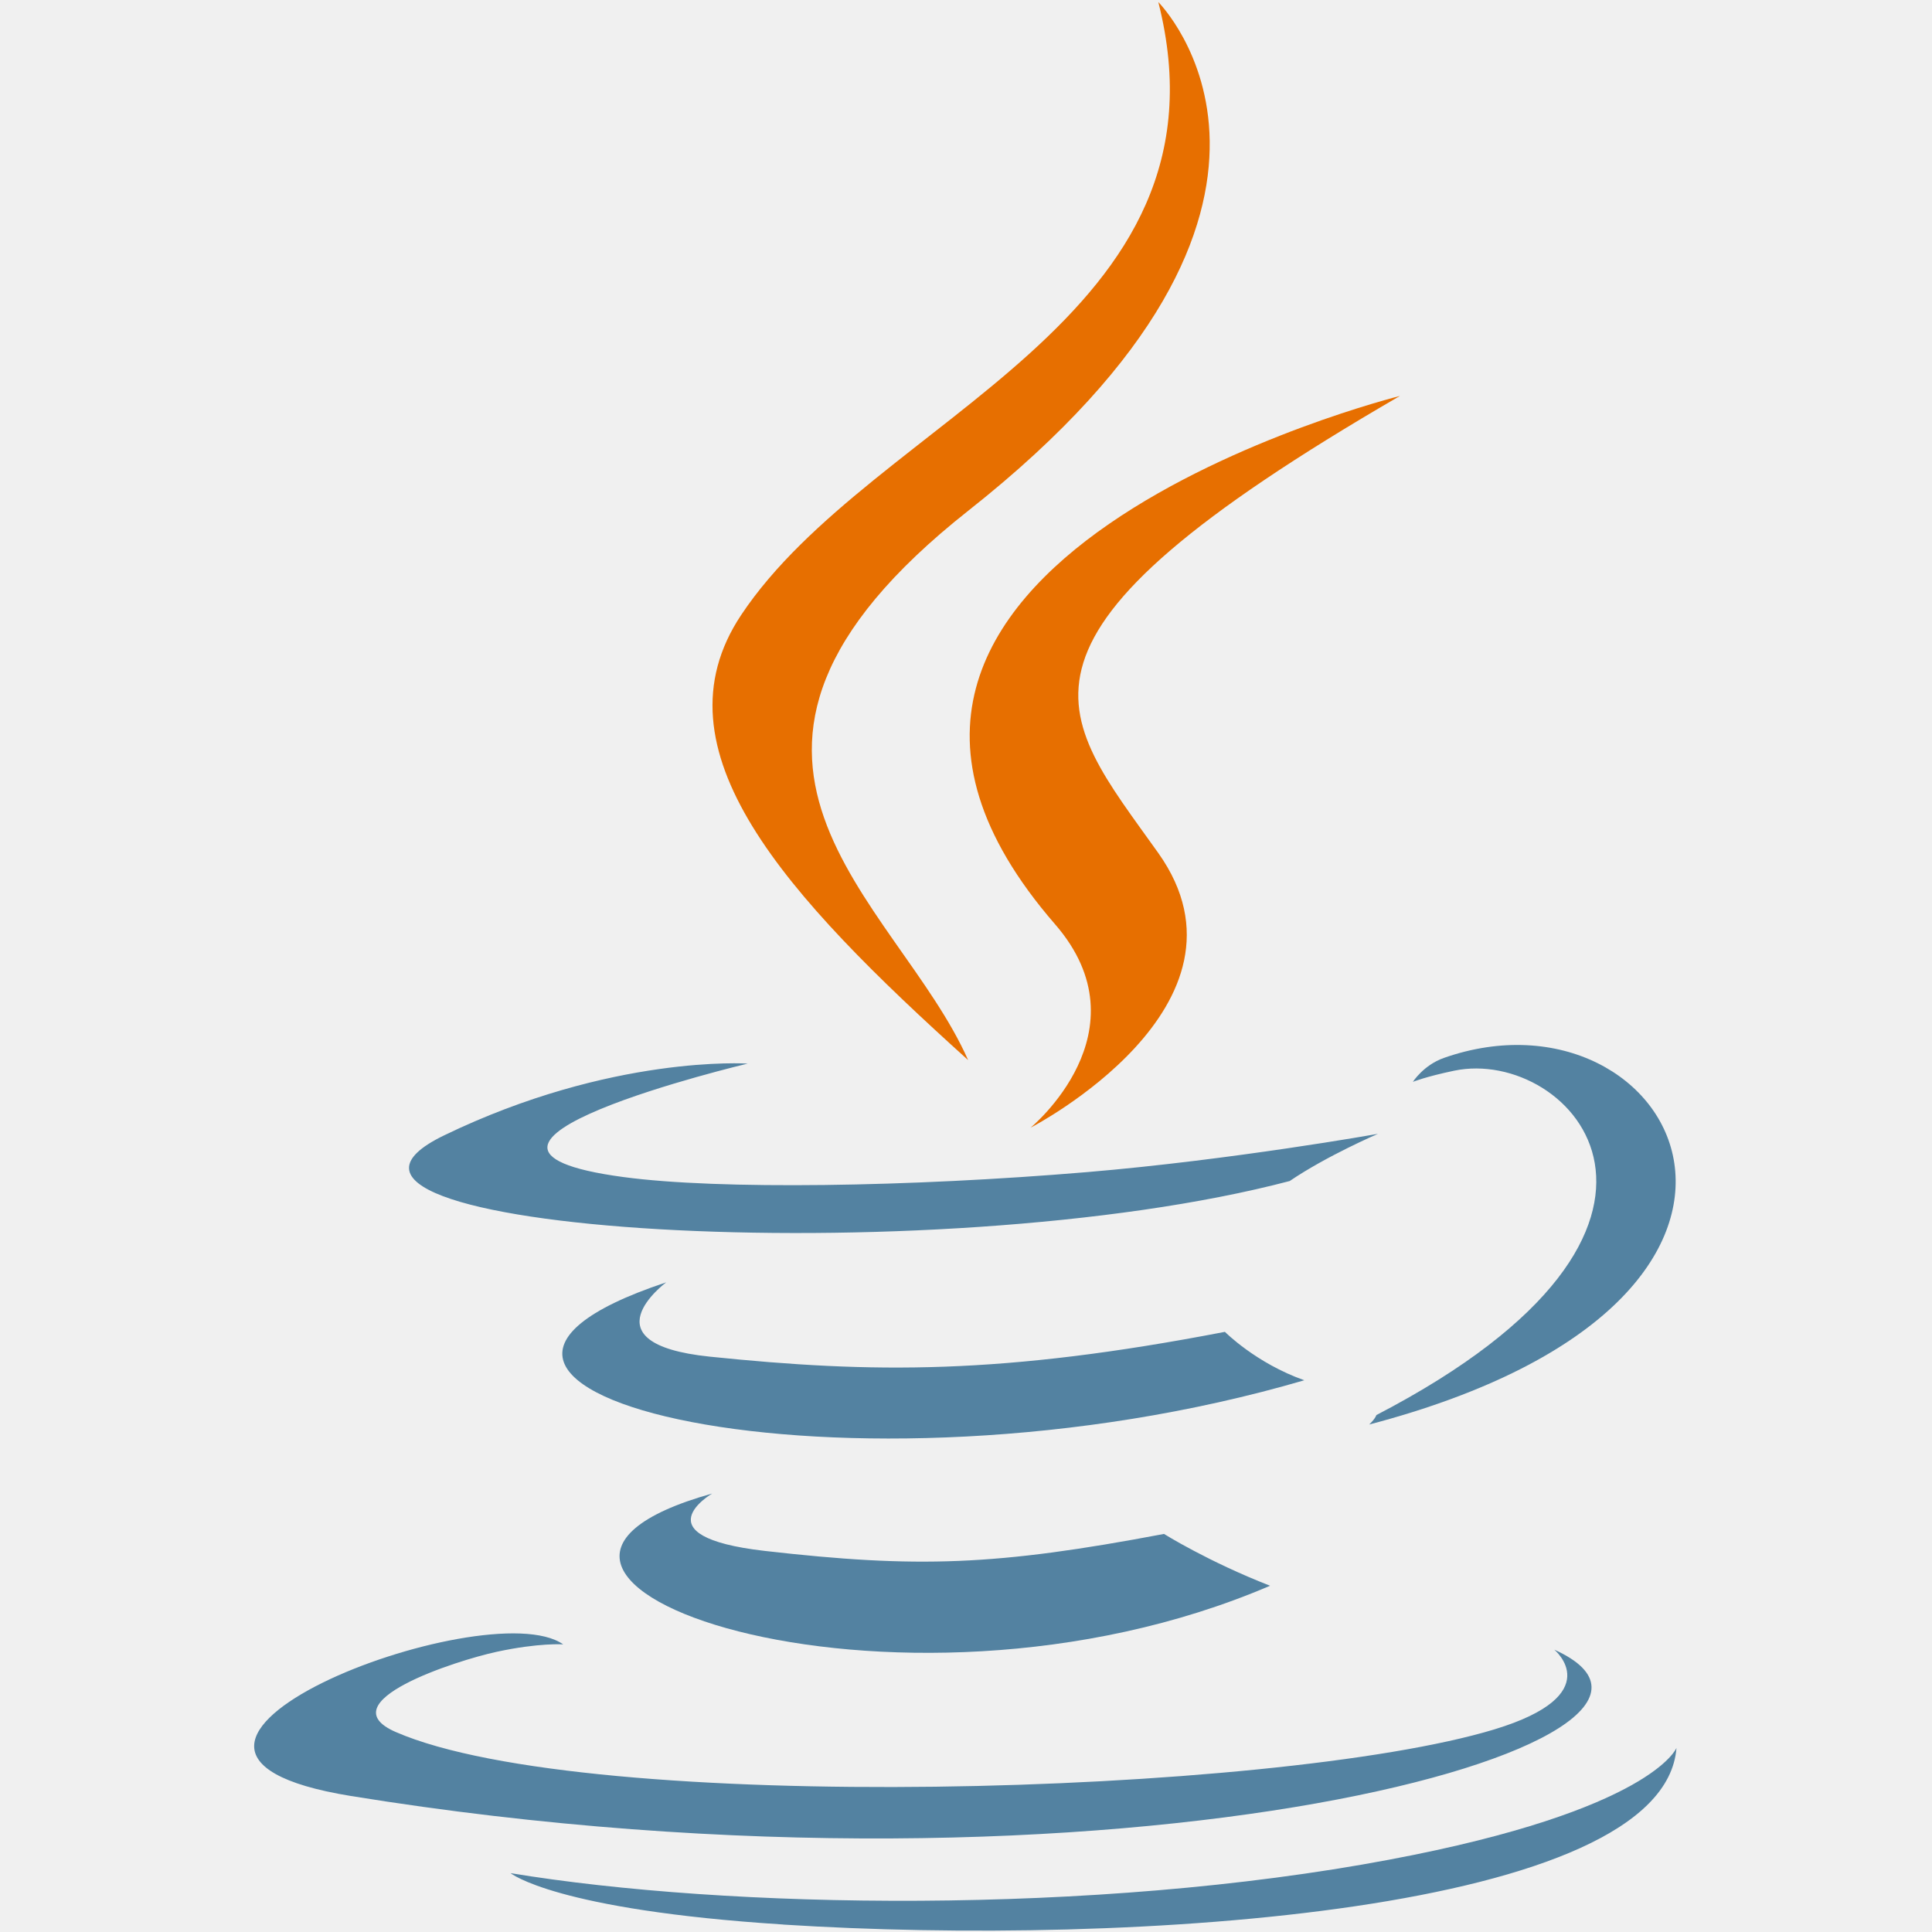
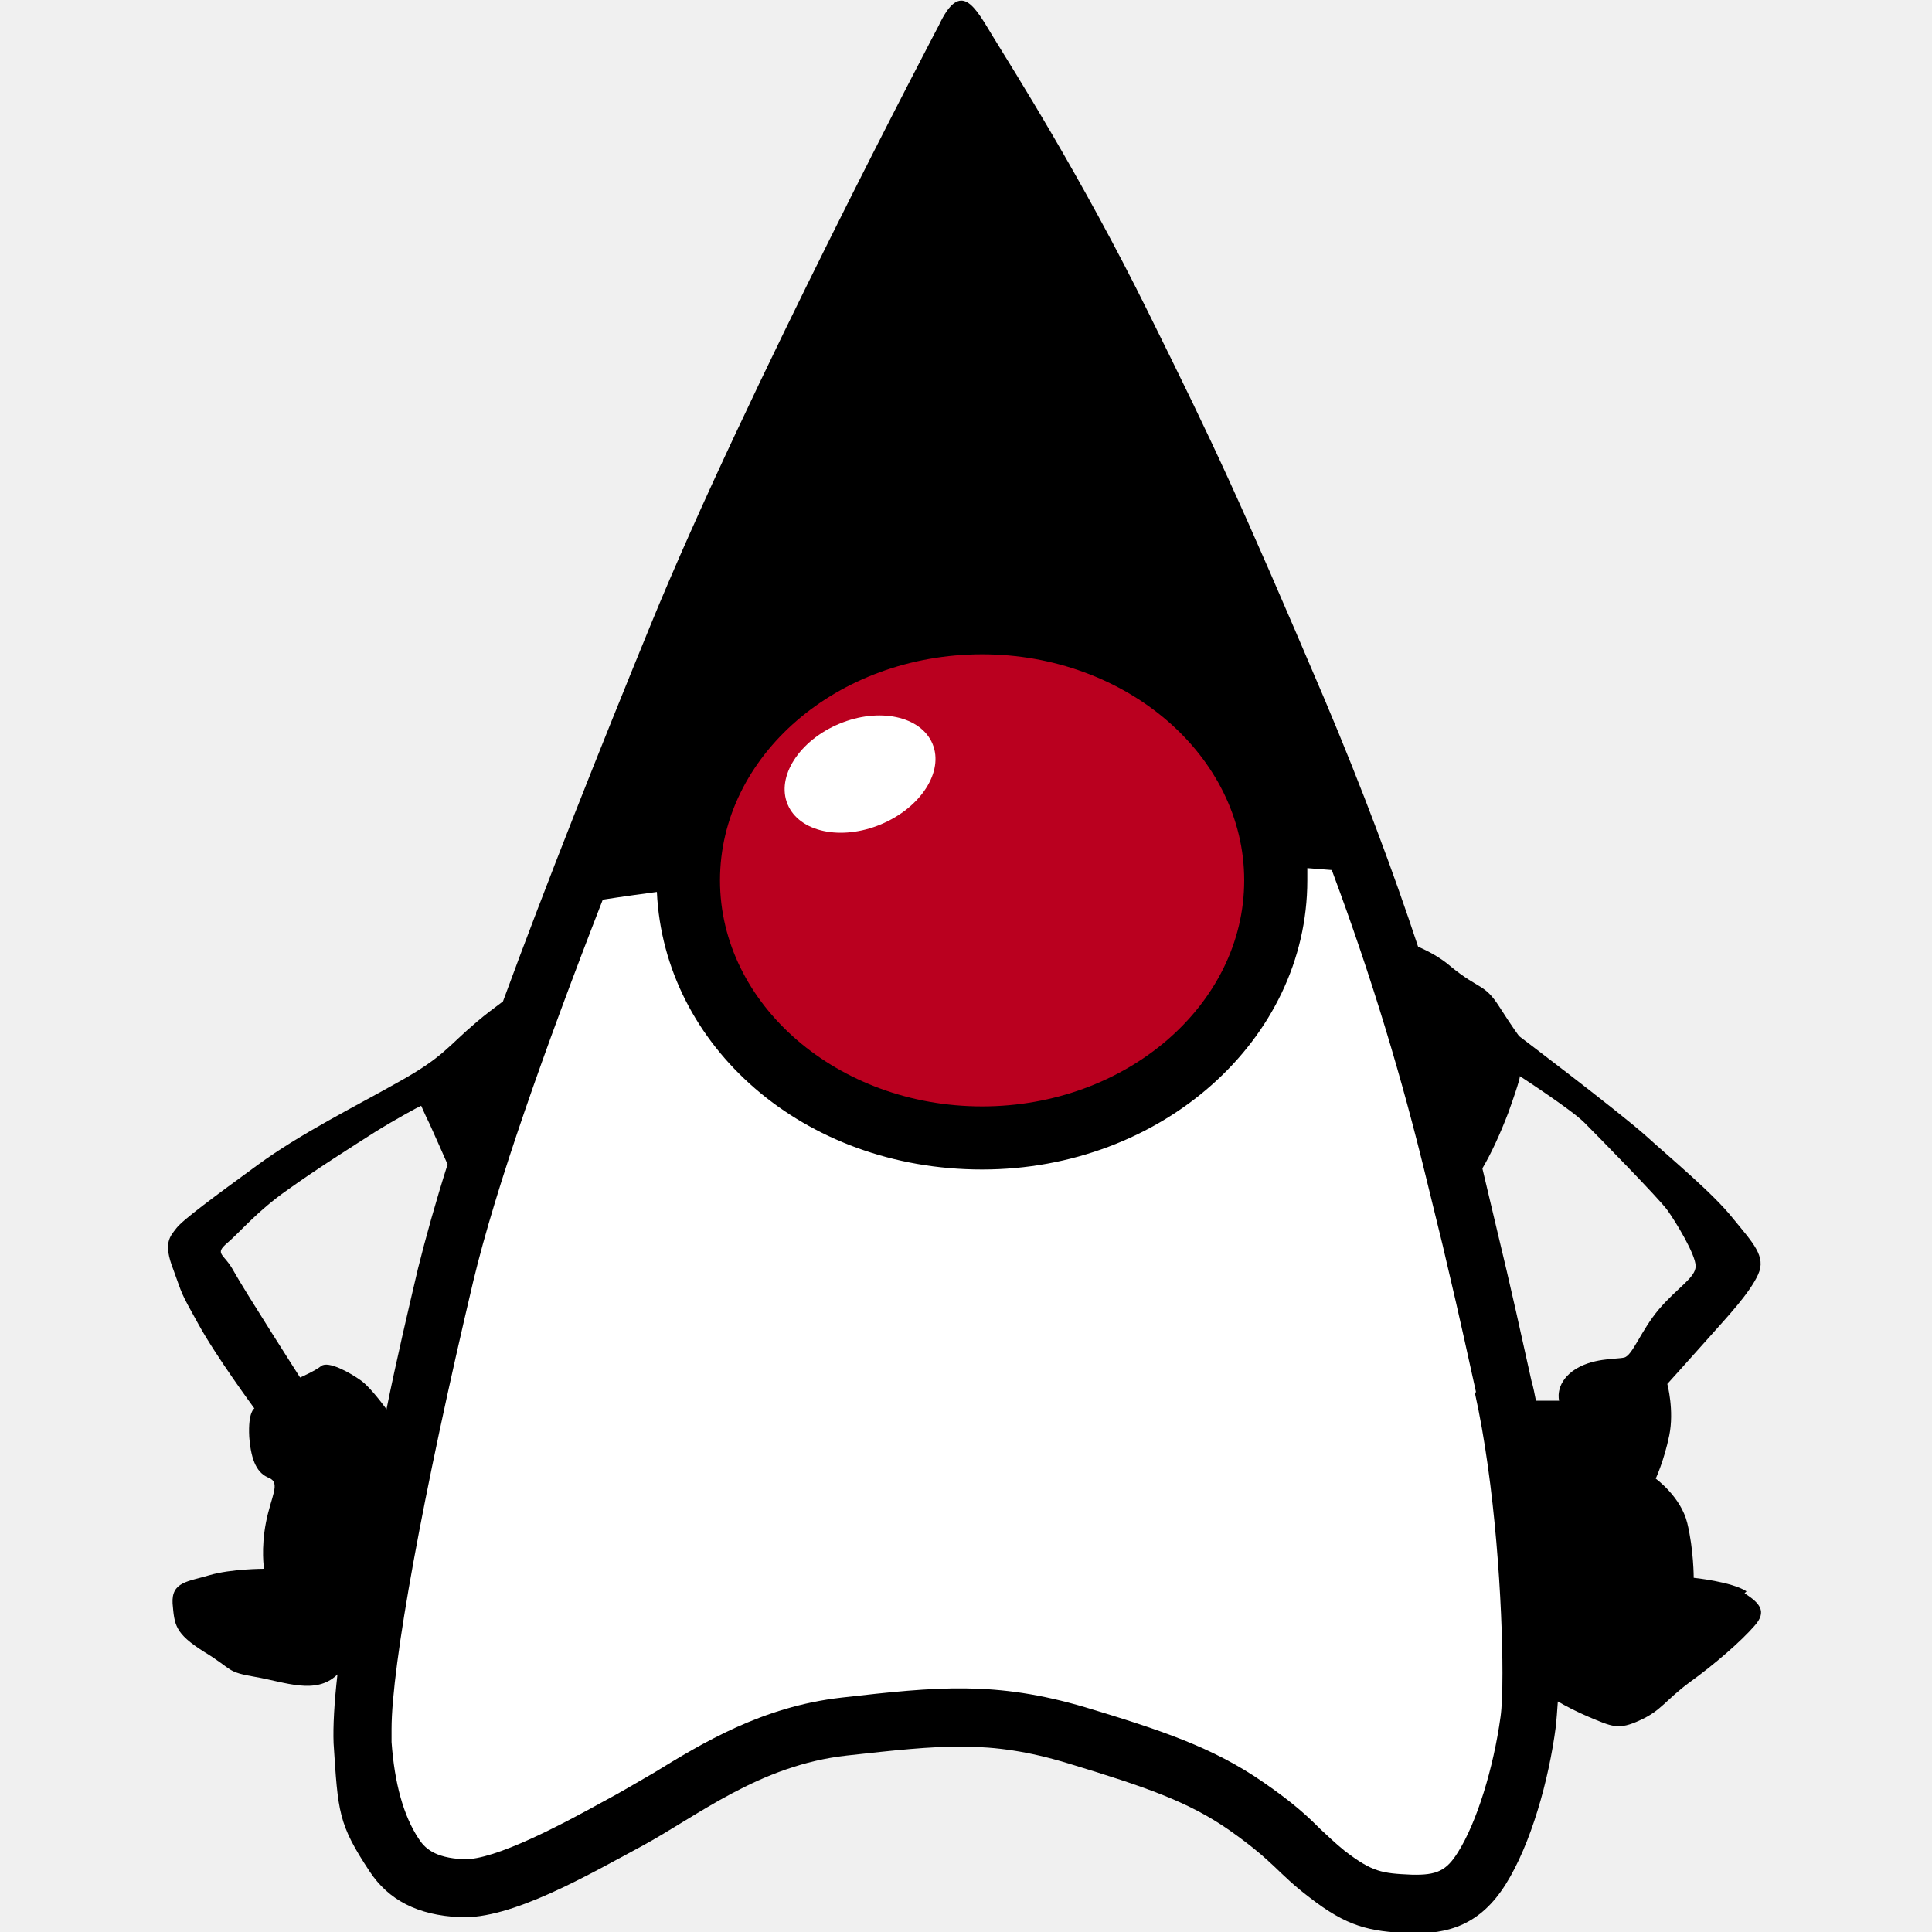
- <svg xmlns="http://www.w3.org/2000/svg" viewBox="0 0 256 346" width="30" height="30">
-   <path d="M82.55 267.47s-13.2 7.68 9.4 10.28c27.37 3.12 41.35 2.67 71.51-3.04 0 0 7.93 4.97 19 9.28-67.6 28.98-153.01-1.68-99.9-16.52m-8.26-37.81s-14.81 10.96 7.8 13.3c29.23 3.01 52.32 3.26 92.27-4.44 0 0 5.53 5.6 14.22 8.67-81.75 23.9-172.8 1.89-114.3-17.53" fill="#5382A1" />
-   <path d="M143.94 165.51c16.66 19.19-4.38 36.45-4.38 36.45s42.3-21.84 22.88-49.19c-18.15-25.5-32.06-38.17 43.27-81.86 0 0-118.24 29.53-61.77 94.6" fill="#E76F00" />
-   <path d="M233.36 295.44s9.77 8.05-10.75 14.28c-39.03 11.82-162.44 15.39-196.72.47-12.32-5.36 10.79-12.8 18.06-14.37 7.58-1.64 11.91-1.33 11.91-1.33-13.7-9.66-88.58 18.95-38.03 27.15 137.85 22.35 251.3-10.07 215.53-26.2M88.9 190.48s-62.77 14.9-22.23 20.32c17.12 2.3 51.25 1.78 83.03-.89 25.98-2.19 52.07-6.85 52.07-6.85s-9.16 3.93-15.8 8.45c-63.74 16.77-186.88 8.97-151.43-8.18 29.98-14.5 54.36-12.85 54.36-12.85m112.6 62.94c64.8-33.67 34.84-66.03 13.93-61.67-5.12 1.07-7.4 2-7.4 2s1.9-2.99 5.53-4.28c41.37-14.54 73.19 42.9-13.36 65.65 0 0 1-.9 1.3-1.7" fill="#5382A1" />
-   <path d="M162.44.37s35.89 35.9-34.04 91.1c-56.07 44.28-12.78 69.53-.02 98.38-32.73-29.53-56.75-55.53-40.64-79.72C111.4 74.6 176.92 57.39 162.44.37" fill="#E76F00" />
-   <path d="M95.27 344.67c62.2 3.98 157.71-2.21 159.97-31.64 0 0-4.35 11.15-51.4 20.01-53.09 10-118.57 8.83-157.4 2.42 0 0 7.95 6.58 48.83 9.2" fill="#5382A1" />
+ <svg xmlns="http://www.w3.org/2000/svg" viewBox="0 0 30 30" width="30" height="30">
+   <defs>
+     <style>
+       .cls-1 {
+         fill: #fff;
+       }
+ 
+       .cls-2 {
+         fill: #ba001f;
+       }
+     </style>
+   </defs>
+   <path d="M27.12,24.71c-.23-.15-.82-.21-.82-.21,0,0,0-.44-.1-.85-.1-.41-.49-.69-.49-.69,0,0,.13-.28,.21-.67,.08-.39-.03-.8-.03-.8,0,0,.46-.51,.69-.77,.23-.26,.59-.64,.72-.93,.13-.28-.08-.49-.39-.87-.31-.39-.93-.9-1.36-1.29-.44-.39-1.96-1.54-1.96-1.54,0,0-.08-.1-.31-.46-.23-.36-.31-.26-.75-.62-.16-.14-.35-.24-.51-.31-.38-1.15-.86-2.44-1.46-3.86-1.32-3.1-1.69-3.89-2.73-5.99-1.04-2.11-2.13-3.82-2.41-4.28-.28-.46-.5-.9-.84-.18,0,0-3,5.7-4.48,9.32-.79,1.93-1.61,3.99-2.29,5.84-.12,.09-.27,.2-.41,.32-.46,.39-.51,.54-1.21,.93-.69,.39-1.52,.8-2.19,1.29-.67,.49-1.16,.85-1.26,.98-.1,.13-.21,.23-.05,.64,.15,.41,.1,.33,.39,.85,.28,.51,.87,1.31,.87,1.31,0,0-.1,.05-.08,.44,.03,.39,.13,.57,.31,.64,.18,.08,.03,.28-.05,.69-.08,.41-.03,.72-.03,.72,0,0-.51,0-.85,.1-.33,.1-.59,.1-.57,.44,.03,.33,.03,.46,.49,.75,.46,.28,.33,.31,.8,.39,.46,.08,.93,.28,1.26-.03,0,0,0,0,.01-.01-.05,.44-.07,.81-.06,1.07,.07,1.07,.07,1.25,.56,1.99,.29,.44,.74,.68,1.4,.71,.8,.04,2-.66,2.82-1.1,.87-.47,1.83-1.26,3.19-1.41,1.46-.16,2.21-.25,3.43,.12s1.88,.6,2.51,1.04c.71,.5,.74,.66,1.24,1.04,.59,.46,.93,.53,1.55,.56,.62,.02,1.11-.14,1.5-.76,.39-.62,.67-1.61,.78-2.46,.01-.1,.02-.23,.03-.38,.12,.07,.29,.16,.48,.24,.36,.15,.46,.21,.8,.05,.33-.15,.39-.31,.77-.59,.39-.28,.8-.64,1-.87,.21-.23,.08-.36-.15-.51Zm-21.12-2.83c-.11-.15-.28-.36-.39-.44-.18-.13-.51-.31-.62-.23-.1,.08-.33,.18-.33,.18,0,0-.87-1.36-1.03-1.65-.15-.28-.31-.26-.1-.44,.21-.18,.46-.49,.93-.82,.46-.33,1.03-.69,1.36-.9,.32-.2,.69-.4,.72-.41,.02,.04,.05,.12,.13,.28,.1,.22,.2,.45,.28,.63-.19,.6-.34,1.14-.46,1.62-.15,.64-.33,1.4-.49,2.19Zm19.22-.8c-.13,.03-.51,0-.8,.21-.28,.21-.21,.46-.21,.46h-.36c-.02-.1-.04-.21-.07-.31-.42-1.9-.35-1.55-.76-3.29,0,0,0,0,0-.01,.13-.22,.27-.52,.4-.86,.19-.53,.18-.56,.18-.57,0,0,.8,.52,1,.72,.21,.21,1.16,1.18,1.29,1.36,.13,.18,.44,.69,.44,.87s-.28,.33-.57,.67c-.28,.33-.41,.72-.54,.75Z" />
+   <path class="cls-1" d="M22.92,21.62c-.31-1.41-.35-1.56-.52-2.29l-.24-.98c-.39-1.61-.85-3.15-1.48-4.84-.14-.01-.26-.02-.38-.03,0,.06,0,.12,0,.19,0,2.48-2.27,4.49-5.05,4.49s-4.94-1.92-5.05-4.31c-.53,.07-.84,.12-.84,.12-.91,2.34-1.66,4.46-2.01,5.92-.78,3.3-1.27,5.98-1.27,6.96,0,.05,0,.1,0,.14v.06q.07,.97,.42,1.5c.09,.14,.24,.3,.7,.32,.48,.02,1.56-.56,2.14-.88l.22-.12c.18-.1,.38-.22,.59-.34,.75-.46,1.68-1.03,2.92-1.17,1.49-.17,2.39-.26,3.78,.15,1.16,.35,1.98,.62,2.76,1.16,.48,.33,.7,.54,.89,.73,.12,.11,.22,.21,.38,.34,.43,.33,.58,.35,1.04,.37,.39,.01,.54-.06,.72-.35,.29-.46,.55-1.3,.66-2.1,.02-.14,.03-.37,.03-.68,0-1.05-.11-2.93-.43-4.36Z" />
+   <path class="cls-2" d="M15.25,10.16c-2.25,0-4.07,1.58-4.07,3.51s1.83,3.51,4.07,3.51,4.07-1.58,4.07-3.51-1.83-3.51-4.07-3.51Z" />
+   <path class="cls-1" d="M14.48,11.55c.18,.43-.18,.99-.8,1.25-.62,.26-1.27,.12-1.45-.31-.18-.43,.18-.99,.8-1.25,.62-.26,1.27-.12,1.45,.31Z" />
</svg>
